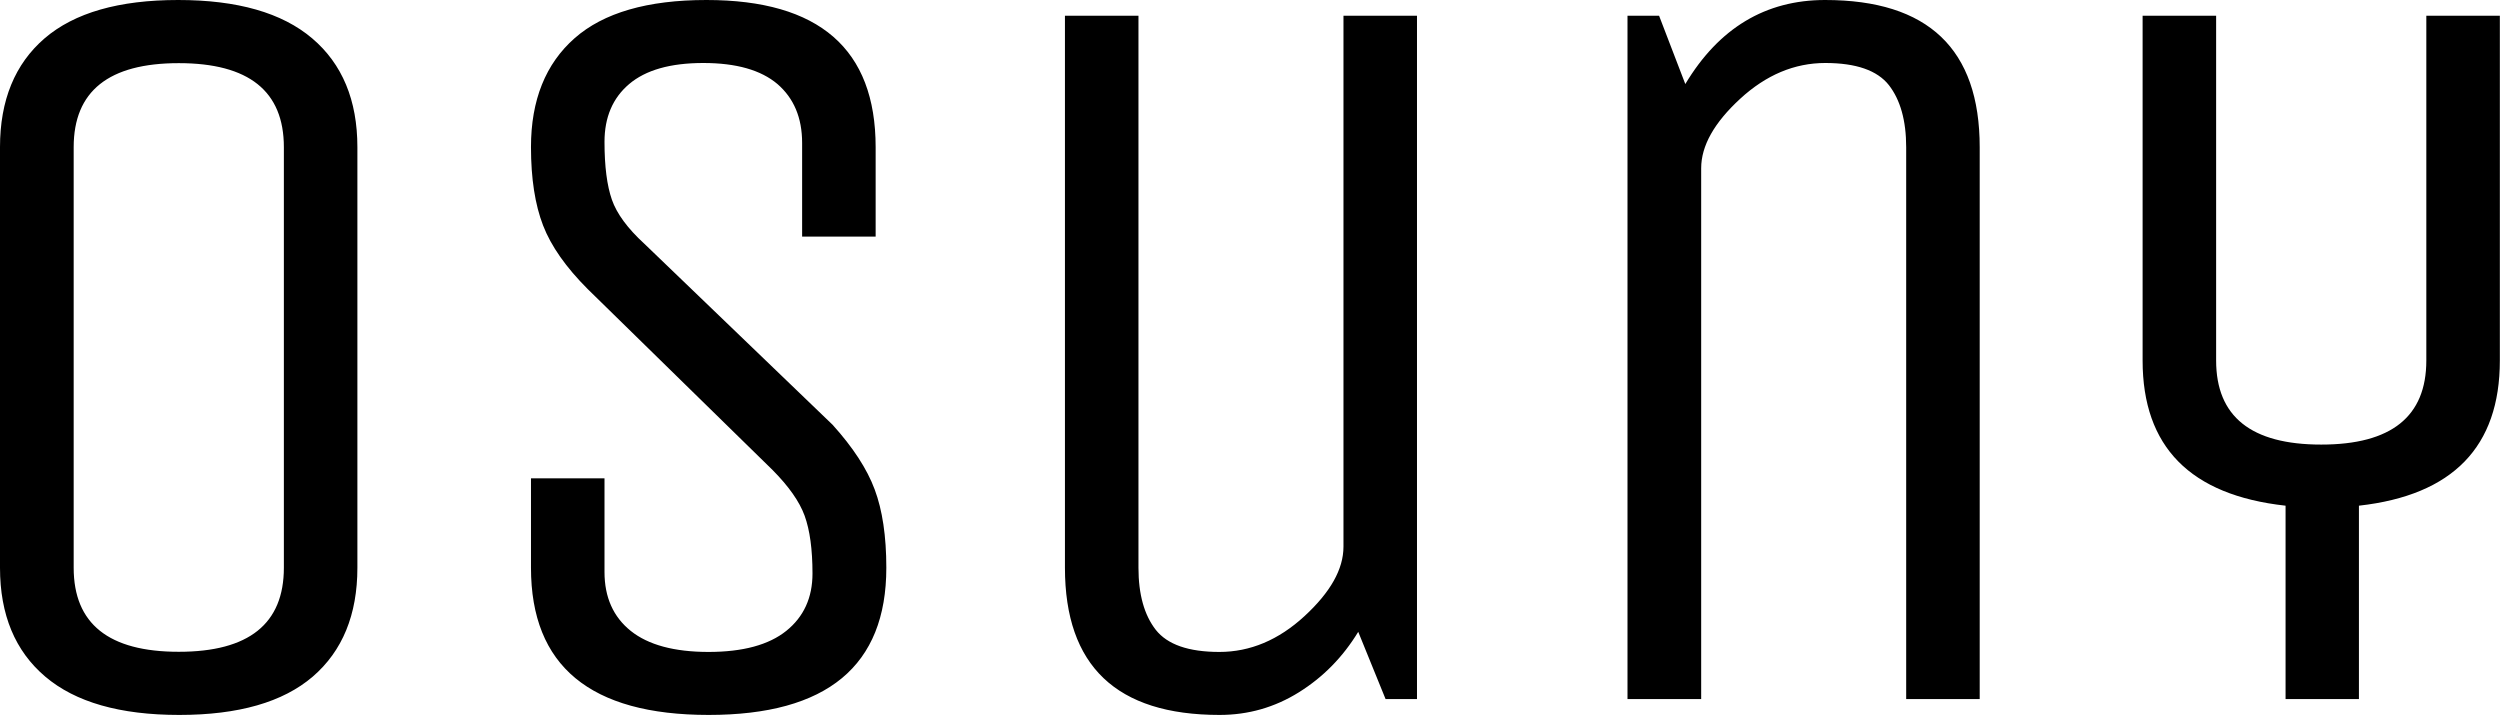
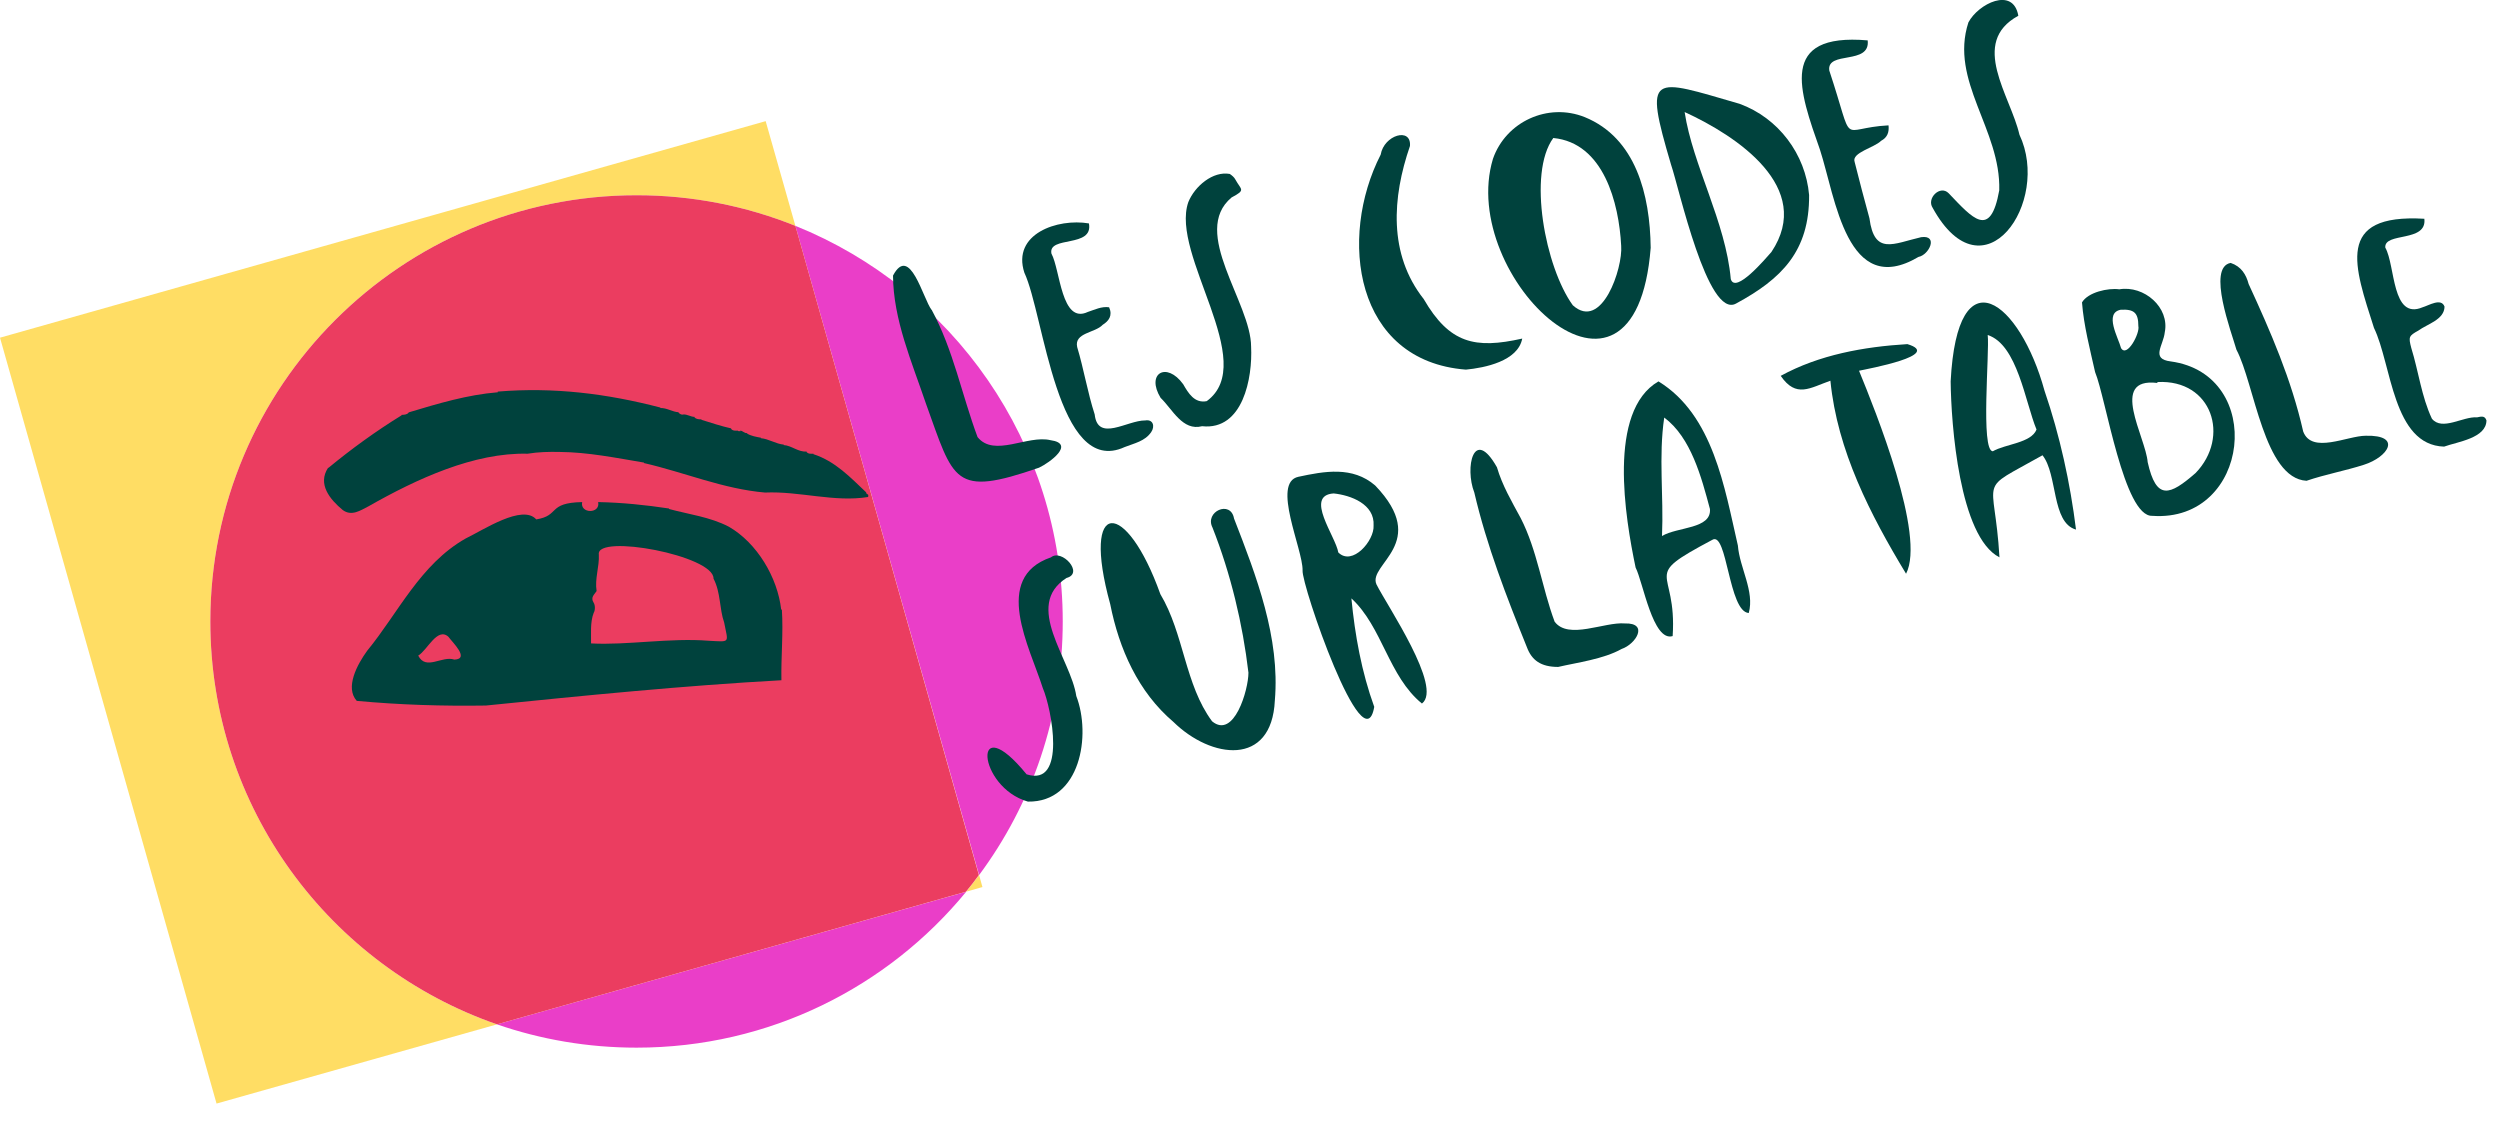
- <svg xmlns="http://www.w3.org/2000/svg" version="1.2" baseProfile="tiny" width="1591.4" height="455.1" overflow="visible" xml:space="preserve">
-   <switch>
+ <svg xmlns="http://www.w3.org/2000/svg" version="1.1" id="Calque_1" x="0px" y="0px" viewBox="0 0 1126.8 505.9" style="enable-background:new 0 0 1126.8 505.9;" xml:space="preserve">
+   <style type="text/css">
+ 	.st0{fill:#FFDD64;}
+ 	.st1{fill:#EA3EC8;}
+ 	.st2{fill:#EB3D60;}
+ 	.st3{fill:#00423D;}
+ </style>
+   <g>
    <g>
-       <g fill="#000000">
-         <path d="M227.5 93.7v267.7c0 29.9-9.5 53-28.4 69.3-19 16.3-47.3 24.4-85 24.4S48 447 28.8 430.7C9.6 414.4 0 391.3 0 361.4V93.7c0-29.9 9.5-53 28.4-69.3C47.4 8.1 75.7 0 113.4 0s66.1 8.1 85.3 24.4c19.2 16.3 28.8 39.4 28.8 69.3zm-46.8 267.7V93.7c0-35.7-22.3-53.5-66.9-53.5-44.6 0-66.9 17.8-66.9 53.5v267.7c0 35.7 22.3 53.5 66.9 53.5 44.6 0 66.9-17.8 66.9-53.5zM564.2 361.4c0 62.5-37.7 93.7-113.1 93.7-75.4 0-113.1-31.2-113.1-93.7v-56.9h46.8v59.6c0 16.1 5.6 28.6 16.7 37.5 11.1 8.9 27.7 13.4 49.5 13.4 21.9 0 38.4-4.5 49.5-13.4 11.1-8.9 16.7-21.1 16.7-36.5 0-15.4-1.7-27.7-5-36.8-3.3-9.1-10.2-18.8-20.4-29.1L374.1 184c-13.8-13.8-23.3-27.3-28.4-40.5-5.1-13.2-7.7-29.8-7.7-49.9 0-29.9 9.3-53 27.8-69.3C384.2 8.1 412.2 0 449.7 0c71.8 0 107.7 31.2 107.7 93.7v56.9h-46.8V91c0-16.1-5.3-28.5-15.7-37.5-10.5-8.9-26.2-13.4-47.2-13.4-21 0-36.7 4.5-47.2 13.4s-15.7 21.2-15.7 36.8c0 15.6 1.6 27.9 4.7 36.8 3.1 8.9 10 18.3 20.7 28.1L530 270.4c12.9 14.3 21.9 28 26.8 41.2 4.9 13.1 7.4 29.7 7.4 49.8zM677.9 361.4V10h46.8v351.4c0 17 3.7 30.1 11 39.5 7.4 9.4 20.9 14.1 40.5 14.1s37.7-7.6 54.2-22.8c16.5-15.2 24.8-29.9 24.8-44.2V10H902v435h-20l-17.4-42.8c-9.8 16.1-22.4 28.9-37.8 38.5-15.4 9.6-32.2 14.4-50.5 14.4-65.6 0-98.4-31.2-98.4-93.7zM1082.8 445H1036V10h20.1l16.7 43.5c21.4-35.7 51.1-53.5 89-53.5 65.6 0 98.4 31.2 98.4 93.7V445h-46.8V93.7c0-16.9-3.7-30.1-11-39.5-7.4-9.4-20.9-14.1-40.5-14.1s-37.7 7.6-54.2 22.8c-16.5 15.2-24.8 29.9-24.8 44.2V445zM1501.7 445h-46.8V321.9c-60.7-6.7-91-37.5-91-92.4V10h46.8v219.5c0 35.7 22.3 53.5 66.9 53.5 44.6 0 66.9-17.8 66.9-53.5V10h46.8v219.5c0 54.9-29.9 85.7-89.7 92.4V445z" />
-       </g>
+       <path class="st0" d="M441.3,394.4c-1.9,2.5-3.8,5-5.8,7.5l7.3-2.1L441.3,394.4z" />
+       <path class="st0" d="M94.8,280.1C94.8,174,180.8,88,286.9,88c25.3,0,49.5,4.9,71.6,13.8l-13.4-47.2L0,152.2l97.6,345.2L224,461.7    C148.8,435.6,94.8,364.2,94.8,280.1z" />
+       <path class="st1" d="M286.9,472.2c59.9,0,113.4-27.4,148.6-70.3L224,461.7C243.7,468.5,264.9,472.2,286.9,472.2z" />
+       <path class="st1" d="M479,280.1c0-80.8-49.9-149.9-120.5-178.3l82.8,292.6C465,362.5,479,322.9,479,280.1z" />
+       <path class="st2" d="M358.5,101.8C336.4,92.9,312.2,88,286.9,88C180.8,88,94.8,174,94.8,280.1c0,84.1,54,155.5,129.2,181.6    l211.4-59.8c2-2.4,3.9-4.9,5.8-7.5L358.5,101.8z" />
    </g>
-   </switch>
+     <g>
+       <path class="st3" d="M328.5,237.4c12.7,7.3,22,22.9,23.6,37.4l0.3-0.1c0.7,10.5-0.4,21.2-0.2,31.9c-43.8,2.4-88.9,6.9-133.2,11.4    c-19.4,0.3-38.8-0.3-58.2-2.1c-5.4-6,0.2-16.4,4.7-22.6c13.9-16.9,23.9-39,44.4-50.6c7.9-3.8,25.6-15.6,31.8-8.6    c10.8-1.7,4.9-7.5,20.7-7.8c-1.1,5.3,8.3,5.4,7.2,0c10.7,0.2,21.4,1.3,32,2.9c0,0-0.1,0.2-0.1,0.2    C310.3,231.8,320.1,233,328.5,237.4z M269.9,249.9c0.3,5.6-1.9,10.9-1,16.5c-1,1.6-2.9,2.8-1.3,5.3c0.7,1.1,0.7,3.4,0,4.5    c-1.7,4.3-1.1,9.7-1.2,13.8c16.1,0.9,35.6-2.6,53-1.2c10,0.5,8.8,1.2,7-8.2c-2.2-6.2-1.5-13.5-4.8-19.8    C321.9,250.4,268.6,240.5,269.9,249.9z M188.5,295.5c3.5,6.9,10.7-0.1,16.3,1.8c7.1-0.3-0.9-7.8-2.7-10.3    C197.1,282.5,192.6,293.1,188.5,295.5z" />
+       <path class="st3" d="M252.2,203.7c-4.8-0.1-9.6,0-14.4,0.8c0,0,0,0,0,0c-24.1-0.6-49.9,11.3-71.7,23.7c-3.7,1.9-7.6,4.6-11.6,1.7    c-5.8-4.8-11.5-11.7-6.6-19.1c0,0,0.1,0.1,0.1,0.1c10.3-8.5,21.6-16.7,33-23.7L181,187c1.2-0.1,2.2,0,3.2-1l-0.1-0.1    c13.3-4,26.6-8,40.3-9.1l-0.1-0.3c25.3-2.1,49.2,0.9,73.4,7.2l-0.1,0.2c3-0.1,5.5,1.8,8.3,1.9c0,0-0.1,0.2-0.1,0.2    c0.6,0.5,1.3,1.1,2.2,0.8c1.8-0.1,3.3,1.1,5.1,1.1l-0.1,0.2c0.9,0.9,2,0.9,3.2,0.9l-0.1,0.2c4.2,1.3,9,2.9,13.5,3.9l-0.1,0.2    c0.9,1,2,0.8,3.2,0.8c0,0-0.1,0.2-0.1,0.2c0.4,0,0.8,0,1.1,0.1c0,0-0.1-0.3-0.1-0.3c1.2,0,1.9,1.3,3.2,1.1l-0.1,0.2    c1.8,1.1,4.1,1.5,6.3,1.9l-0.1,0.2c3.6,0.3,6.8,2.6,10.4,2.9l-0.1,0.2c3.6,0.2,6.7,3.3,10.4,2.9l-0.1,0.2c0.9,1,2,0.8,3.2,0.8    l-0.1,0.2c9.9,3.2,16.7,10.5,23.9,17.3c0,0-0.2,0.2-0.2,0.2c0.4,0.3,0.8,0.6,1.1,0.9c-0.1,0.1-0.1,0.6-0.1,0.9    c-15.1,2.5-31-2.7-46.5-2c-18.8-1.6-36.3-9.1-54.6-13.3l0.1-0.2C277.7,206.4,265.1,203.8,252.2,203.7z" />
+     </g>
+     <g>
+       <path class="st3" d="M744,111.7c-7,88.9-87.2,13.3-71.1-40.1c5.8-16.7,24.7-25.5,41.4-18.8C737.3,62.2,743.7,87.7,744,111.7z     M730.7,110.8c-1-19.3-7.9-46.4-30.6-48.6c-11.7,16-3.6,58.3,8.8,75.4C722,149.4,731.5,120.8,730.7,110.8z" />
+       <path class="st3" d="M562.7,303.2c-2.6-22.1-8-44.6-16.2-65.4c-3.7-7.2,8.2-12.6,9.7-4.1c10.1,26,20.8,53.7,18.4,82    c-1.4,30.1-28.8,26.3-45.7,9.7c-15.9-13.5-24.5-32.9-28.5-53.1c-13.3-48.2,7.2-47.6,22.6-4.5c10.7,17.9,11,40.7,23.3,57.3    C556.2,333.3,562.7,310.9,562.7,303.2z" />
+       <path class="st3" d="M640.9,317.1c-15.1-12.3-17.8-34.5-31.8-47.4c1.6,16.6,4.6,33.2,10.3,48.9c-4.7,26.9-32.9-55.2-32.3-61.5    c0.2-9.5-14.1-39.6-1.9-42.2c11.7-2.5,24.4-4.9,34.6,3.9c25,26-3.5,35.5,0.6,44.6C625.2,273,650.4,309.9,640.9,317.1z     M619.1,236.9c0.6-9.7-10.3-13.7-18-14.5c-13.3,0.9,0.9,19.3,2.1,26.6C609.5,255.3,619.5,243.7,619.1,236.9z" />
+       <path class="st3" d="M955.2,130.4c11.2-1.9,22.8,8.2,20.5,19.4c-0.6,5.9-6.5,12,2.7,13.1c43.1,5.9,35.9,72.7-8.3,69.6    c-12.8,0.6-20.9-53-25.8-64.8c-2.3-10.3-5.1-20.9-5.9-31.4C941.1,131.7,950.2,129.7,955.2,130.4z M972.4,172.2    c0,0.1,0,0.3-0.1,0.4c-21.9-2.6-5.2,24.3-4.3,35.7c3.9,17.4,9.9,15.1,21.6,4.9C1005.3,197,997.1,170.9,972.4,172.2z M963.8,147    c0-6-1.9-7.7-7.9-7.4c-7.7,1.4-1.1,12.7,0.1,17.3C958.7,161.4,964.6,150.1,963.8,147z" />
+       <path class="st3" d="M815.4,87.9c0.2,25.3-12.4,37.8-32.9,48.9c-12.8,7.2-25.8-52.4-29.3-62.5c-12.5-42.3-8.9-39,30.9-27.5    C801.6,53.2,813.8,69.5,815.4,87.9z M759.3,50.5c3.6,23.9,18.5,49.4,20.8,75.3c2.1,6.9,15.7-9.3,18.3-12.2    C817.9,84.5,782.7,61.2,759.3,50.5z" />
+       <path class="st3" d="M747.5,171.9c24.7,15.1,29.8,48,35.8,74c0.8,10.1,7.6,20.6,4.9,30.4c-9.1-0.6-9.7-37-16.4-33    c-33.1,17.6-15.8,11.8-17.9,43.4c-8.9,2.7-13.3-24.2-16.7-30.9C732.5,233.4,724.4,185.3,747.5,171.9z M749.1,241.6    c6.9-4.2,22.4-3.1,21.6-12.2c-3.8-14.2-8.5-32.2-20.6-41.2C747.5,205.9,749.9,223.3,749.1,241.6z" />
+       <path class="st3" d="M935.7,238.7c-11.1-3.1-8.2-24.8-15.1-33.5c-30.3,17.1-21.6,7.9-19.4,46c-18.1-9.2-21.8-60-22-79.3    c3-58.4,31.3-36,42.3,4.2C928.4,196.2,933.1,217.7,935.7,238.7z M895.9,151c0.9,7.6-3.3,52.2,2.3,52.4c5.7-3.3,17.3-3.7,19.7-9.8    C912.8,181.3,909.3,155.3,895.9,151z" />
+       <path class="st3" d="M660.7,166.6c-50.2-3.9-57.6-59.4-38.4-96.9c1.5-8.9,13.9-12.5,13.2-3.9c-8,23.2-9.8,48.7,6.2,69    c11.6,20,23.1,22.6,44.4,17.8C684.2,162.8,669.1,165.8,660.7,166.6z" />
+       <path class="st3" d="M702.3,300.6c-7.8,0-11.9-3-14.1-8.9c-9.2-22.8-18.1-45.7-23.7-69.7c-4.4-11.2-0.3-30,10.2-11.4    c2.4,8.2,6.7,15.5,10.7,22.9c7.5,14.6,9.6,31.4,15.3,46.7c6.2,8.3,22.4,0,31.7,0.8c10.8-0.3,5,9.3-1.5,11.5    C722.7,297.1,710.9,298.6,702.3,300.6z" />
+       <path class="st3" d="M1039.6,216.7c-19.2-1.1-23.4-43.7-31.6-59.1c-2.2-7.8-13.4-37.1-2.6-39.1c4.8,1.6,7,5.3,8.1,9.5    c10,21.7,19.3,43.1,24.6,66.5c3.9,10.3,19.9,1.9,28.2,1.9c16.5-0.4,10.2,9.6-0.9,13.1C1057,212.2,1048.1,213.8,1039.6,216.7z" />
+       <path class="st3" d="M468.3,210.8c-38.7,13.4-38.3,6.1-51-29c-6.3-18.6-14.7-37.8-14.8-57.6c7.6-14.3,13.5,10.4,17.4,15.5l0-0.1    c9.8,18.1,13.6,38.3,20.7,57.4c7.5,9.3,22.5-1.1,32.9,1.4C484.9,200,473,208.6,468.3,210.8z" />
+       <path class="st3" d="M837.9,167.1c7.5,18.3,30.1,74.3,21.2,91.5c-16.1-26.6-31-55.5-34.1-87c-9.2,3.2-15.4,8-22.4-2.2    c17.4-9.5,37.4-13.1,57.1-14.3C875.9,160,842.1,166.2,837.9,167.1z" />
+       <path class="st3" d="M541.8,192.1c-8.8,2.3-13.3-7.6-18.7-12.8c-6.7-11,2.7-16.5,10.2-6.1c2.3,4,5.1,8.7,10.6,7.6    c23.8-17.4-16.6-66-8.3-89.7c2.9-7.2,11.1-14.1,18.7-12.7c1,0.7,2,1.5,2.5,2.5c2.6,4.8,4.9,4.6-1.7,8.1    c-18.7,15.6,8.8,47.4,8.8,67.3C564.6,170.2,560.3,194.1,541.8,192.1z" />
+       <path class="st3" d="M901.1,85.8c0.8-27.4-22.5-49.3-13.9-75.7c4.4-8.4,20.2-16.3,22.5-3c-22.2,12.1-3.5,36.1,0.5,53.6    c14.4,30.4-16.2,74.6-39.1,33c-2.9-4.3,3.4-10.5,7.2-6.6C889.1,98.4,897.1,108,901.1,85.8z" />
+       <path class="st3" d="M463.3,361.3c-22.9-6.5-25.5-42.8-0.6-12.3c18.2,5.9,11.3-29.6,7.3-38.9c-5.8-18.3-23.1-49.7,3.7-58.9    c4.8-4,15.1,7.2,7,9.3c-19.6,12.5,2,36.6,4.4,53.2C491.9,331.3,487,361.7,463.3,361.3z" />
+       <path class="st3" d="M1092.7,98.6c1.3,10.8-18.2,5.9-17.6,13c4.6,8.1,2.8,32.8,16.8,26.9c2.8-0.8,8.4-4.4,9.9-0.3    c-0.1,5.9-7.7,7.8-11.8,10.8c-4.3,2.4-4.5,2.8-3.2,7.8c3.3,10.6,4.6,21.9,9.3,31.9c4.6,5.7,14-1.1,20.4-0.6    c1.4-0.2,3.4-1.1,4.2,1.4c-0.1,8-13,9.6-19.1,11.8c-23.2-0.7-23.6-37-31.6-53.5C1061.2,120.2,1052.1,96.2,1092.7,98.6z" />
+       <path class="st3" d="M841.8,18.2c1.3,11.3-18.6,4.5-17.3,13.6c11.8,35.6,3.7,25.9,26.7,24.7c0.3,3-0.4,5.4-3.4,7    c-2.9,3-13.3,5.3-11.9,9.4c2.1,8.5,4.4,17,6.7,25.5c2.2,16.8,10.8,11.4,23.3,8.5c7.9-1.1,3.6,8-1.2,8.9    c-32.3,19.1-37.4-26.8-44.4-48.3C811,41,801.3,14.7,841.8,18.2z" />
+       <path class="st3" d="M490.8,100.7c2.1,11.2-18.5,5.4-16.9,13.6c4,7.3,4.4,32,16.4,26.3c3.1-1,6.2-2.6,9.6-2.1    c1.7,3.8-0.2,6.2-2.9,7.9c-3.4,3.7-12.9,3.5-11.5,10c3,10,4.7,20.5,7.9,30.4c1.4,12.6,14.7,2.6,22.8,2.7c3.6-0.6,4.4,2.7,2.7,5.2    c-2.8,4.2-7.7,5.1-12,6.8c-30.5,14-36.3-59.7-45.2-78.6C456,105.4,476.7,98.3,490.8,100.7z" />
+     </g>
+   </g>
</svg>
